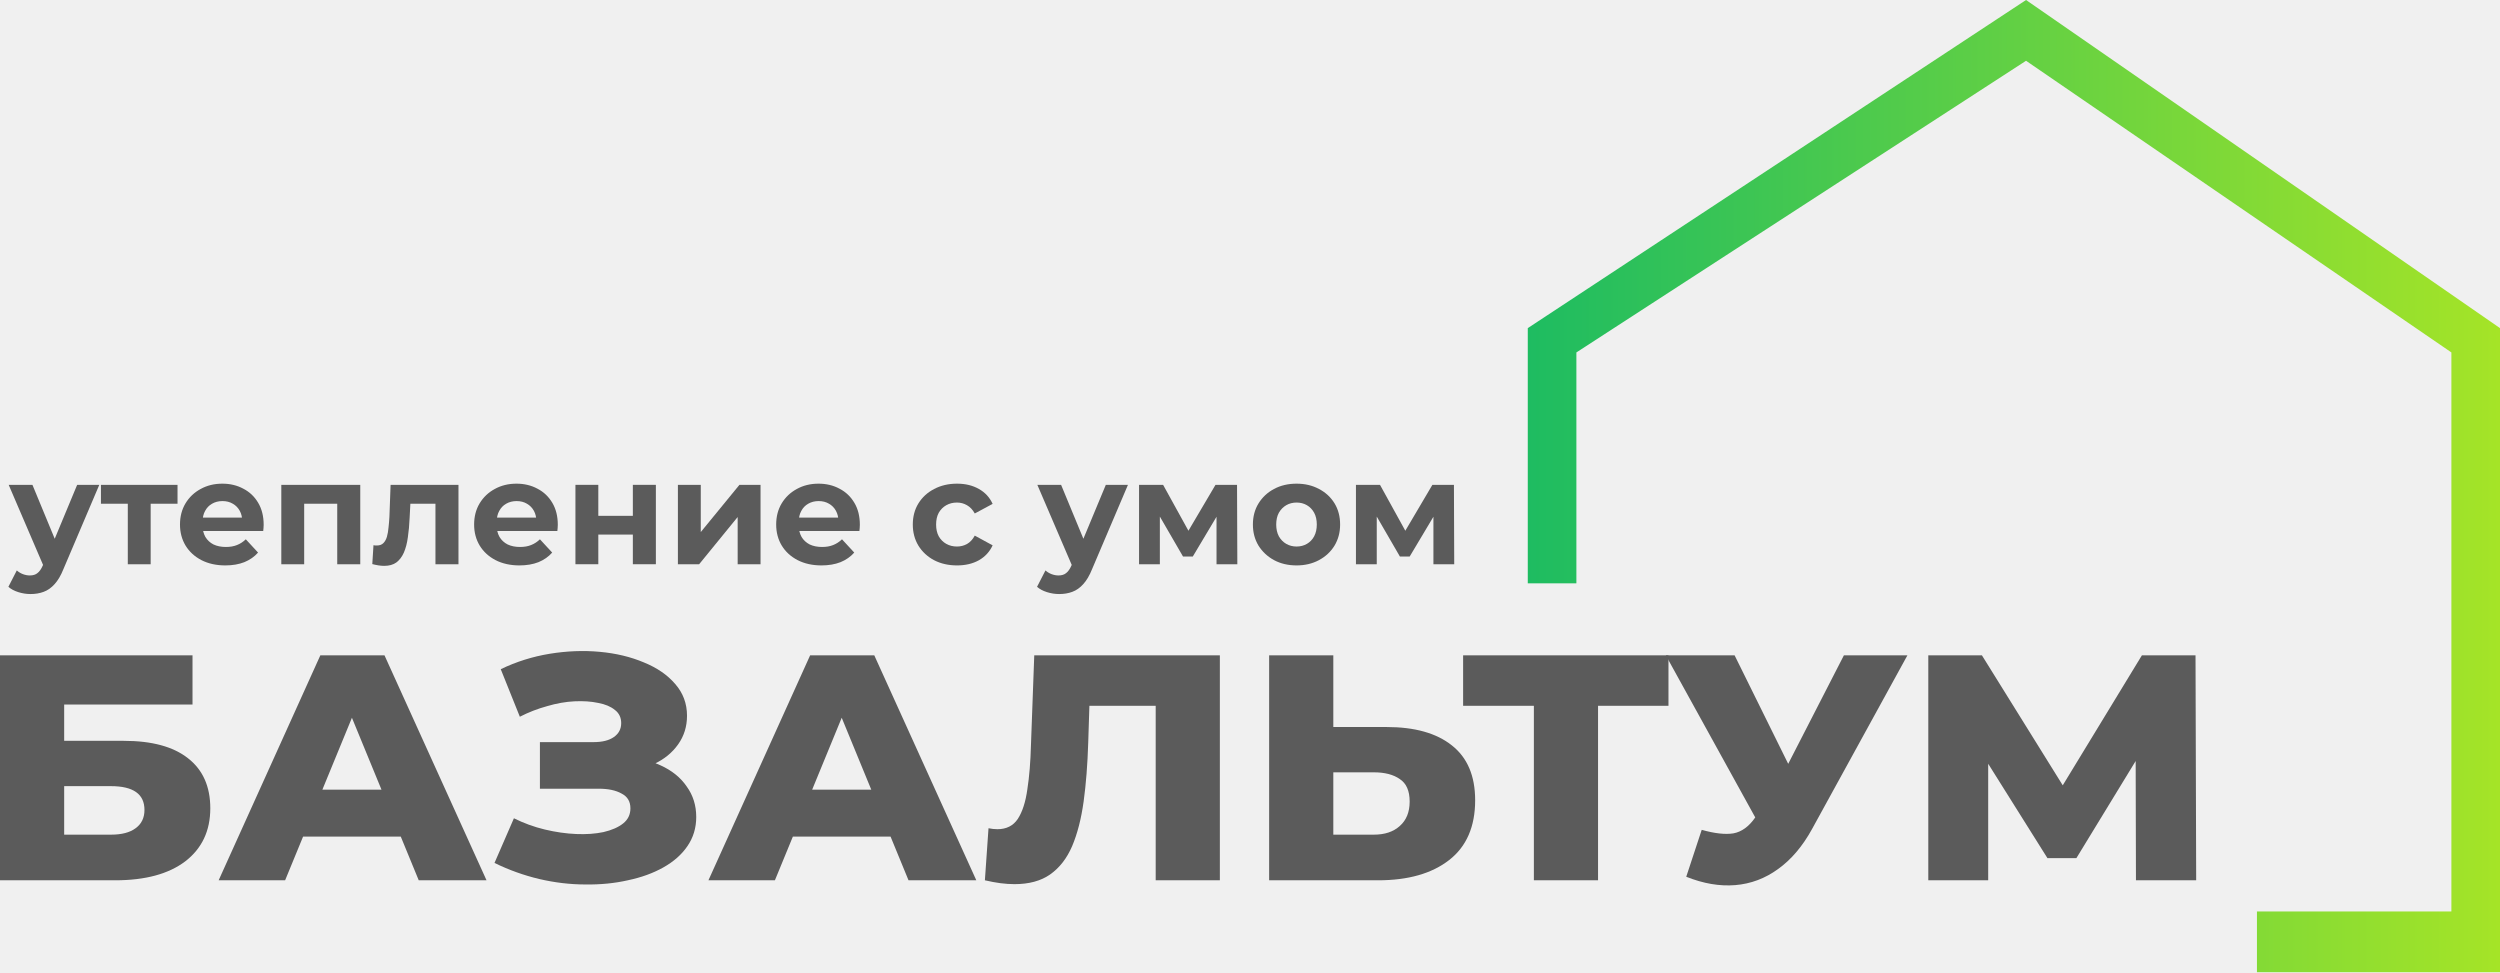
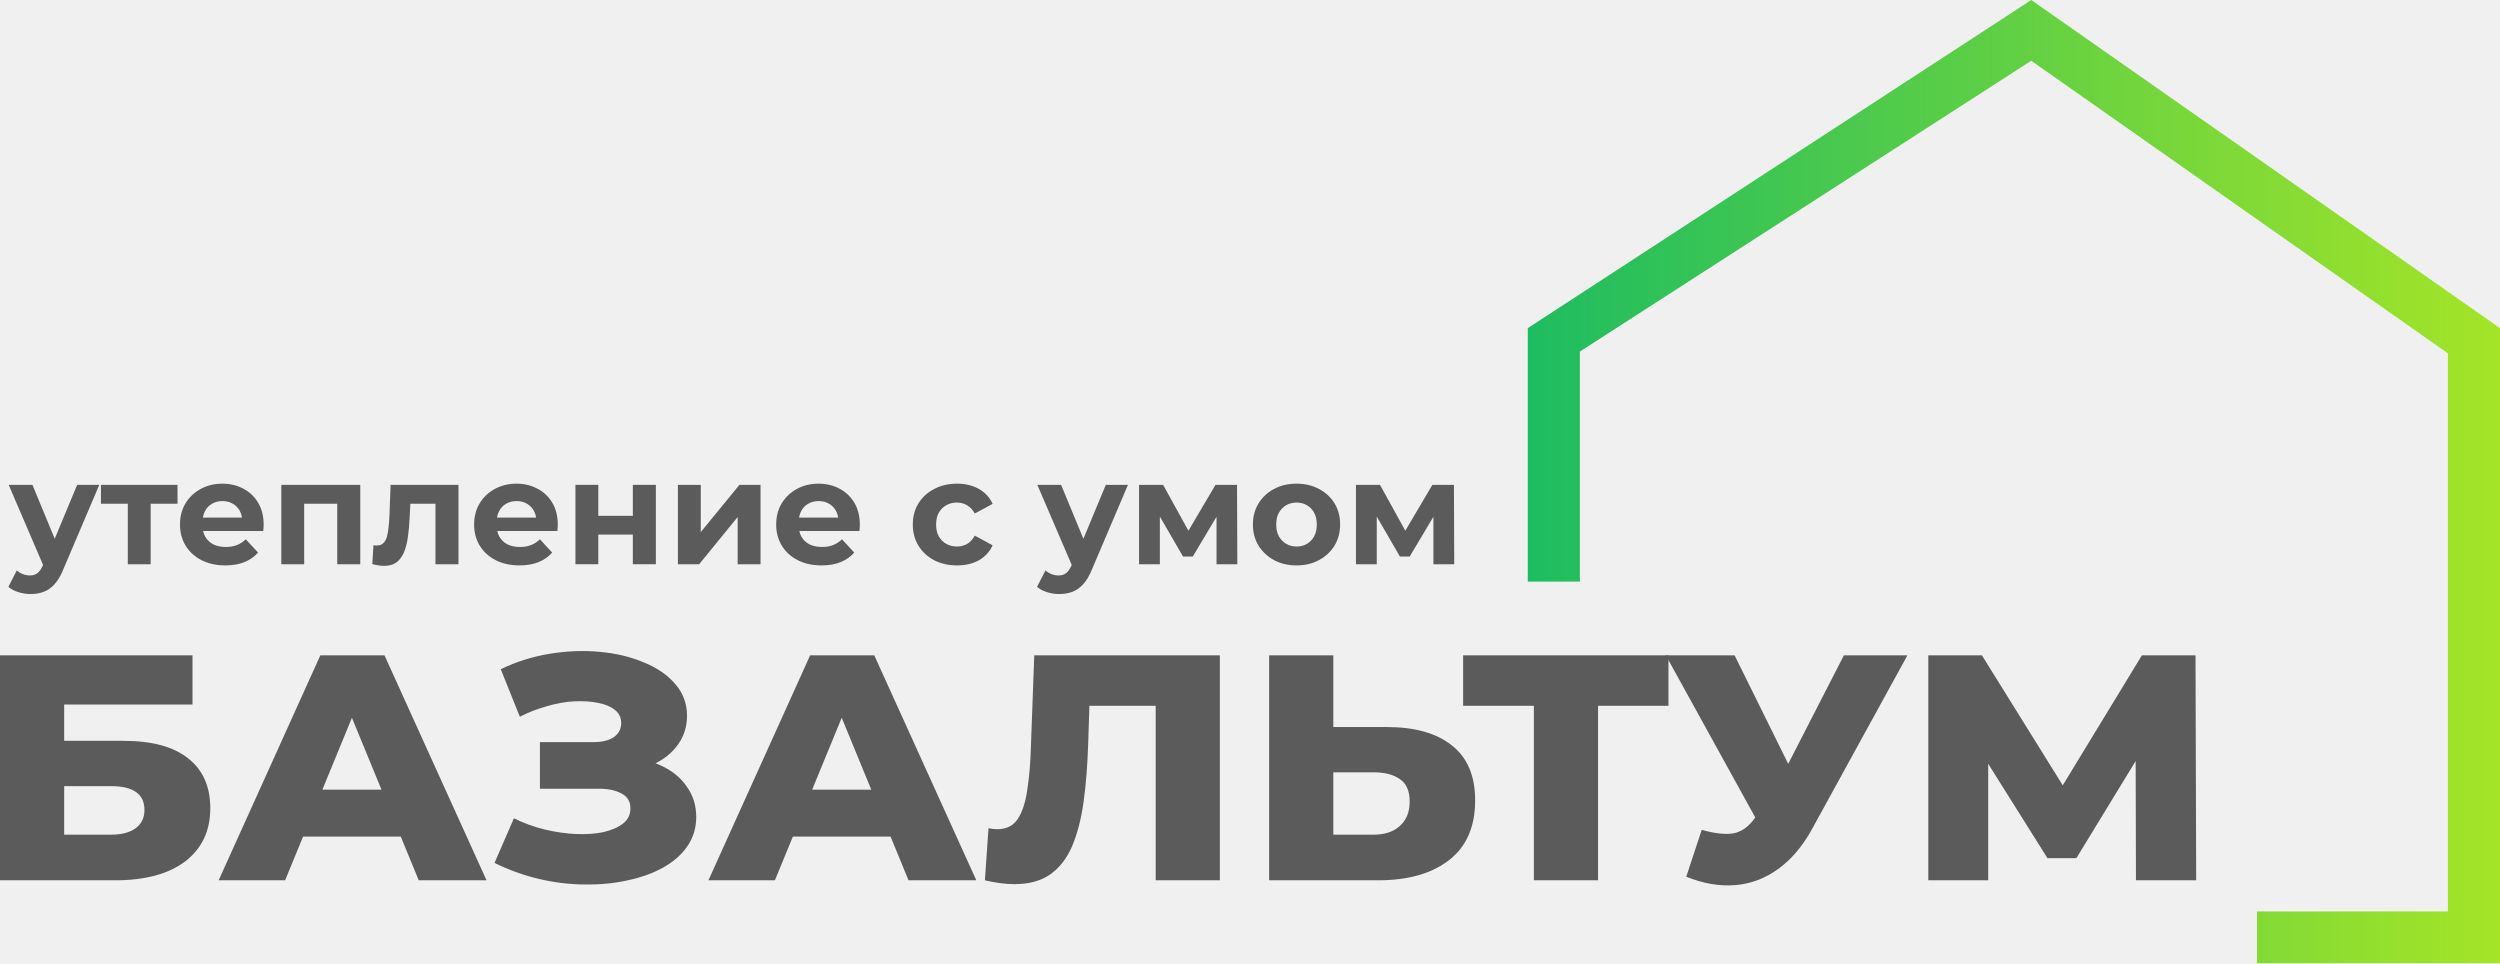
- <svg xmlns="http://www.w3.org/2000/svg" width="288" height="112" viewBox="0 0 288 112" fill="none">
-   <g clip-path="url(#clip0_725_2003)">
-     <path d="M3.516 68.434C3.04 68.434 2.57 68.36 2.105 68.213C1.64 68.066 1.261 67.862 0.966 67.601L1.935 65.714C2.139 65.895 2.371 66.037 2.632 66.139C2.904 66.241 3.17 66.292 3.431 66.292C3.805 66.292 4.1 66.201 4.315 66.02C4.542 65.85 4.746 65.561 4.927 65.153L5.403 64.031L5.607 63.742L8.888 55.854H11.438L7.307 65.561C7.012 66.298 6.672 66.876 6.287 67.295C5.913 67.714 5.494 68.009 5.029 68.179C4.576 68.349 4.071 68.434 3.516 68.434ZM5.08 65.357L1 55.854H3.737L6.899 63.504L5.08 65.357Z" fill="#5B5B5B" />
-     <path d="M14.722 65V57.418L15.317 58.03H11.628V55.854H20.451V58.03H16.762L17.357 57.418V65H14.722Z" fill="#5B5B5B" />
-     <path d="M25.954 65.136C24.911 65.136 23.993 64.932 23.2 64.524C22.418 64.116 21.812 63.561 21.381 62.858C20.95 62.144 20.735 61.334 20.735 60.427C20.735 59.509 20.945 58.699 21.364 57.996C21.795 57.282 22.378 56.727 23.115 56.33C23.852 55.922 24.685 55.718 25.614 55.718C26.509 55.718 27.314 55.911 28.028 56.296C28.753 56.67 29.326 57.214 29.745 57.928C30.164 58.631 30.374 59.475 30.374 60.461C30.374 60.563 30.368 60.682 30.357 60.818C30.346 60.943 30.334 61.062 30.323 61.175H22.894V59.628H28.929L27.909 60.087C27.909 59.611 27.813 59.197 27.62 58.846C27.427 58.495 27.161 58.223 26.821 58.03C26.481 57.826 26.084 57.724 25.631 57.724C25.178 57.724 24.775 57.826 24.424 58.03C24.084 58.223 23.818 58.5 23.625 58.863C23.432 59.214 23.336 59.634 23.336 60.121V60.529C23.336 61.028 23.444 61.47 23.659 61.855C23.886 62.229 24.197 62.518 24.594 62.722C25.002 62.915 25.478 63.011 26.022 63.011C26.509 63.011 26.934 62.937 27.297 62.79C27.671 62.643 28.011 62.422 28.317 62.127L29.728 63.657C29.309 64.133 28.782 64.501 28.147 64.762C27.512 65.011 26.781 65.136 25.954 65.136Z" fill="#5B5B5B" />
-     <path d="M32.407 65V55.854H41.502V65H38.85V57.435L39.445 58.03H34.447L35.042 57.435V65H32.407Z" fill="#5B5B5B" />
-     <path d="M42.889 64.983L43.025 62.807C43.093 62.818 43.16 62.83 43.228 62.841C43.297 62.841 43.359 62.841 43.416 62.841C43.733 62.841 43.982 62.75 44.163 62.569C44.345 62.388 44.481 62.144 44.572 61.838C44.662 61.521 44.724 61.164 44.758 60.767C44.804 60.37 44.838 59.957 44.861 59.526L44.996 55.854H52.816V65H50.164V57.384L50.76 58.03H46.748L47.309 57.35L47.19 59.645C47.156 60.461 47.087 61.209 46.986 61.889C46.895 62.569 46.742 63.158 46.526 63.657C46.311 64.144 46.022 64.524 45.66 64.796C45.297 65.057 44.832 65.187 44.266 65.187C44.062 65.187 43.846 65.17 43.62 65.136C43.393 65.102 43.149 65.051 42.889 64.983Z" fill="#5B5B5B" />
-     <path d="M59.838 65.136C58.795 65.136 57.877 64.932 57.084 64.524C56.302 64.116 55.696 63.561 55.265 62.858C54.834 62.144 54.619 61.334 54.619 60.427C54.619 59.509 54.828 58.699 55.248 57.996C55.678 57.282 56.262 56.727 56.999 56.33C57.736 55.922 58.569 55.718 59.498 55.718C60.393 55.718 61.198 55.911 61.912 56.296C62.637 56.67 63.209 57.214 63.629 57.928C64.048 58.631 64.258 59.475 64.258 60.461C64.258 60.563 64.252 60.682 64.241 60.818C64.23 60.943 64.218 61.062 64.207 61.175H56.778V59.628H62.813L61.793 60.087C61.793 59.611 61.697 59.197 61.504 58.846C61.311 58.495 61.045 58.223 60.705 58.03C60.365 57.826 59.968 57.724 59.515 57.724C59.062 57.724 58.659 57.826 58.308 58.03C57.968 58.223 57.702 58.5 57.509 58.863C57.316 59.214 57.22 59.634 57.22 60.121V60.529C57.22 61.028 57.328 61.47 57.543 61.855C57.77 62.229 58.081 62.518 58.478 62.722C58.886 62.915 59.362 63.011 59.906 63.011C60.393 63.011 60.818 62.937 61.181 62.79C61.555 62.643 61.895 62.422 62.201 62.127L63.612 63.657C63.193 64.133 62.666 64.501 62.031 64.762C61.396 65.011 60.665 65.136 59.838 65.136Z" fill="#5B5B5B" />
-     <path d="M66.291 65V55.854H68.926V59.424H72.904V55.854H75.556V65H72.904V61.583H68.926V65H66.291Z" fill="#5B5B5B" />
-     <path d="M78.094 65V55.854H80.729V61.294L85.183 55.854H87.614V65H84.979V59.56L80.542 65H78.094Z" fill="#5B5B5B" />
-     <path d="M94.635 65.136C93.592 65.136 92.674 64.932 91.881 64.524C91.099 64.116 90.492 63.561 90.062 62.858C89.631 62.144 89.416 61.334 89.416 60.427C89.416 59.509 89.625 58.699 90.045 57.996C90.475 57.282 91.059 56.727 91.796 56.33C92.532 55.922 93.365 55.718 94.295 55.718C95.19 55.718 95.995 55.911 96.709 56.296C97.434 56.67 98.006 57.214 98.426 57.928C98.845 58.631 99.055 59.475 99.055 60.461C99.055 60.563 99.049 60.682 99.038 60.818C99.026 60.943 99.015 61.062 99.004 61.175H91.575V59.628H97.61L96.59 60.087C96.59 59.611 96.493 59.197 96.301 58.846C96.108 58.495 95.842 58.223 95.502 58.03C95.162 57.826 94.765 57.724 94.312 57.724C93.858 57.724 93.456 57.826 93.105 58.03C92.765 58.223 92.498 58.5 92.306 58.863C92.113 59.214 92.017 59.634 92.017 60.121V60.529C92.017 61.028 92.124 61.47 92.34 61.855C92.566 62.229 92.878 62.518 93.275 62.722C93.683 62.915 94.159 63.011 94.703 63.011C95.19 63.011 95.615 62.937 95.978 62.79C96.352 62.643 96.692 62.422 96.998 62.127L98.409 63.657C97.989 64.133 97.462 64.501 96.828 64.762C96.193 65.011 95.462 65.136 94.635 65.136Z" fill="#5B5B5B" />
-     <path d="M110.254 65.136C109.268 65.136 108.39 64.938 107.619 64.541C106.848 64.133 106.242 63.572 105.8 62.858C105.369 62.144 105.154 61.334 105.154 60.427C105.154 59.509 105.369 58.699 105.8 57.996C106.242 57.282 106.848 56.727 107.619 56.33C108.39 55.922 109.268 55.718 110.254 55.718C111.217 55.718 112.056 55.922 112.77 56.33C113.484 56.727 114.011 57.299 114.351 58.047L112.294 59.152C112.056 58.721 111.756 58.404 111.393 58.2C111.042 57.996 110.656 57.894 110.237 57.894C109.784 57.894 109.376 57.996 109.013 58.2C108.65 58.404 108.361 58.693 108.146 59.067C107.942 59.441 107.84 59.894 107.84 60.427C107.84 60.96 107.942 61.413 108.146 61.787C108.361 62.161 108.65 62.45 109.013 62.654C109.376 62.858 109.784 62.96 110.237 62.96C110.656 62.96 111.042 62.864 111.393 62.671C111.756 62.467 112.056 62.144 112.294 61.702L114.351 62.824C114.011 63.561 113.484 64.133 112.77 64.541C112.056 64.938 111.217 65.136 110.254 65.136Z" fill="#5B5B5B" />
-     <path d="M122.018 68.434C121.542 68.434 121.072 68.36 120.607 68.213C120.142 68.066 119.763 67.862 119.468 67.601L120.437 65.714C120.641 65.895 120.873 66.037 121.134 66.139C121.406 66.241 121.672 66.292 121.933 66.292C122.307 66.292 122.602 66.201 122.817 66.02C123.044 65.85 123.248 65.561 123.429 65.153L123.905 64.031L124.109 63.742L127.39 55.854H129.94L125.809 65.561C125.514 66.298 125.174 66.876 124.789 67.295C124.415 67.714 123.996 68.009 123.531 68.179C123.078 68.349 122.573 68.434 122.018 68.434ZM123.582 65.357L119.502 55.854H122.239L125.401 63.504L123.582 65.357Z" fill="#5B5B5B" />
-     <path d="M131.219 65V55.854H133.99L137.441 62.11H136.336L140.025 55.854H142.507L142.541 65H140.144V58.574L140.552 58.846L137.407 64.116H136.285L133.123 58.659L133.616 58.54V65H131.219Z" fill="#5B5B5B" />
-     <path d="M149.366 65.136C148.391 65.136 147.524 64.932 146.765 64.524C146.017 64.116 145.422 63.561 144.98 62.858C144.549 62.144 144.334 61.334 144.334 60.427C144.334 59.509 144.549 58.699 144.98 57.996C145.422 57.282 146.017 56.727 146.765 56.33C147.524 55.922 148.391 55.718 149.366 55.718C150.329 55.718 151.19 55.922 151.95 56.33C152.709 56.727 153.304 57.276 153.735 57.979C154.165 58.682 154.381 59.498 154.381 60.427C154.381 61.334 154.165 62.144 153.735 62.858C153.304 63.561 152.709 64.116 151.95 64.524C151.19 64.932 150.329 65.136 149.366 65.136ZM149.366 62.96C149.808 62.96 150.204 62.858 150.556 62.654C150.907 62.45 151.185 62.161 151.389 61.787C151.593 61.402 151.695 60.948 151.695 60.427C151.695 59.894 151.593 59.441 151.389 59.067C151.185 58.693 150.907 58.404 150.556 58.2C150.204 57.996 149.808 57.894 149.366 57.894C148.924 57.894 148.527 57.996 148.176 58.2C147.824 58.404 147.541 58.693 147.326 59.067C147.122 59.441 147.02 59.894 147.02 60.427C147.02 60.948 147.122 61.402 147.326 61.787C147.541 62.161 147.824 62.45 148.176 62.654C148.527 62.858 148.924 62.96 149.366 62.96Z" fill="#5B5B5B" />
-     <path d="M156.205 65V55.854H158.976L162.427 62.11H161.322L165.011 55.854H167.493L167.527 65H165.13V58.574L165.538 58.846L162.393 64.116H161.271L158.109 58.659L158.602 58.54V65H156.205Z" fill="#5B5B5B" />
-     <path d="M0 101.41V75.498H22.178V81.162H7.393V85.344H14.255C17.49 85.344 19.954 86.011 21.648 87.343C23.366 88.676 24.226 90.601 24.226 93.118C24.226 95.709 23.265 97.745 21.344 99.226C19.424 100.682 16.732 101.41 13.269 101.41H0ZM7.393 96.153H12.776C14.015 96.153 14.963 95.906 15.62 95.413C16.302 94.919 16.643 94.216 16.643 93.303C16.643 91.477 15.354 90.564 12.776 90.564H7.393V96.153Z" fill="#5B5B5B" />
-     <path d="M25.188 101.41L36.902 75.498H44.295L56.048 101.41H48.238L39.063 79.088H42.021L32.846 101.41H25.188ZM31.595 96.375L33.528 90.971H46.494L48.428 96.375H31.595Z" fill="#5B5B5B" />
-     <path d="M56.966 99.411L59.203 94.265C60.34 94.833 61.528 95.265 62.767 95.561C64.005 95.857 65.206 96.03 66.368 96.079C67.531 96.129 68.58 96.055 69.515 95.857C70.475 95.635 71.234 95.302 71.79 94.858C72.346 94.413 72.624 93.834 72.624 93.118C72.624 92.328 72.282 91.761 71.6 91.415C70.943 91.045 70.071 90.86 68.984 90.86H62.198V85.492H68.378C69.389 85.492 70.172 85.295 70.728 84.9C71.284 84.505 71.562 83.975 71.562 83.308C71.562 82.667 71.322 82.161 70.842 81.791C70.362 81.396 69.717 81.124 68.908 80.976C68.1 80.804 67.19 80.742 66.179 80.791C65.168 80.841 64.119 81.026 63.032 81.347C61.945 81.643 60.896 82.05 59.885 82.568L57.686 77.09C59.481 76.226 61.364 75.634 63.335 75.313C65.307 74.992 67.228 74.918 69.098 75.091C70.968 75.263 72.662 75.671 74.178 76.312C75.695 76.929 76.895 77.756 77.78 78.792C78.69 79.829 79.144 81.05 79.144 82.457C79.144 83.691 78.803 84.789 78.121 85.751C77.439 86.714 76.516 87.467 75.353 88.01C74.191 88.552 72.851 88.824 71.335 88.824L71.524 87.269C73.268 87.269 74.785 87.565 76.074 88.158C77.388 88.75 78.399 89.564 79.107 90.601C79.84 91.612 80.206 92.785 80.206 94.117C80.206 95.376 79.865 96.499 79.183 97.486C78.525 98.448 77.603 99.263 76.415 99.929C75.227 100.595 73.862 101.089 72.32 101.41C70.804 101.755 69.174 101.916 67.43 101.891C65.686 101.891 63.917 101.681 62.122 101.262C60.353 100.842 58.634 100.225 56.966 99.411Z" fill="#5B5B5B" />
-     <path d="M81.611 101.41L93.326 75.498H100.719L112.471 101.41H104.662L95.487 79.088H98.444L89.269 101.41H81.611ZM88.018 96.375L89.952 90.971H102.918L104.851 96.375H88.018Z" fill="#5B5B5B" />
-     <path d="M116.871 101.854C116.366 101.854 115.822 101.817 115.241 101.743C114.685 101.669 114.091 101.558 113.459 101.41L113.876 95.413C114.23 95.487 114.571 95.524 114.9 95.524C115.936 95.524 116.72 95.129 117.25 94.34C117.781 93.525 118.148 92.39 118.35 90.934C118.577 89.478 118.716 87.775 118.767 85.826L119.146 75.498H140.528V101.41H133.135V79.681L134.766 81.309H124.037L125.553 79.607L125.364 85.529C125.288 88.047 125.111 90.317 124.833 92.341C124.555 94.34 124.112 96.055 123.506 97.486C122.899 98.892 122.053 99.978 120.966 100.743C119.904 101.484 118.539 101.854 116.871 101.854Z" fill="#5B5B5B" />
-     <path d="M159.74 83.753C162.975 83.753 165.477 84.456 167.246 85.863C169.041 87.269 169.938 89.379 169.938 92.192C169.938 95.228 168.939 97.523 166.943 99.078C164.946 100.632 162.216 101.41 158.754 101.41H146.205V75.498H153.598V83.753H159.74ZM158.261 96.153C159.525 96.153 160.523 95.82 161.256 95.154C162.014 94.487 162.393 93.55 162.393 92.341C162.393 91.107 162.014 90.243 161.256 89.749C160.523 89.231 159.525 88.972 158.261 88.972H153.598V96.153H158.261Z" fill="#5B5B5B" />
-     <path d="M176.702 101.41V79.681L178.37 81.309H168.551V75.498H192.208V81.309H182.427L184.095 79.681V101.41H176.702Z" fill="#5B5B5B" />
-     <path d="M196.037 95.598C197.528 96.018 198.741 96.153 199.676 96.005C200.637 95.832 201.484 95.216 202.216 94.154L203.505 92.303L204.15 91.6L212.415 75.498H219.732L208.737 95.524C207.651 97.498 206.349 99.028 204.832 100.114C203.341 101.2 201.698 101.817 199.904 101.965C198.109 102.113 196.226 101.792 194.255 101.002L196.037 95.598ZM204.036 97.486L191.904 75.498H199.828L208.131 92.303L204.036 97.486Z" fill="#5B5B5B" />
-     <path d="M222.14 101.41V75.498H228.319L239.276 93.118H236.015L246.745 75.498H252.924L253 101.41H246.062L246.024 85.751H247.199L239.2 98.856H235.864L227.637 85.751H229.04V101.41H222.14Z" fill="#5B5B5B" />
-     <path d="M181.6 67.2H176V37.8L233.4 0L288 37.8V112H260V105H282.4V40.6L233.4 7L181.6 40.6V67.2Z" fill="url(#paint0_linear_725_2003)" />
+ <svg xmlns="http://www.w3.org/2000/svg" width="288" height="111" viewBox="0 0 288 111" fill="none">
+   <g clip-path="url(#clip0_807_1655)">
+     <mask id="mask0_807_1655" style="mask-type:luminance" maskUnits="userSpaceOnUse" x="0" y="0" width="288" height="112">
+       <path d="M288 0H0V112H288V0Z" fill="white" />
+     </mask>
+     <g mask="url(#mask0_807_1655)">
+       <path d="M3.516 68.434C3.04 68.434 2.57 68.36 2.105 68.213C1.64 68.066 1.261 67.862 0.966 67.601L1.935 65.714C2.139 65.895 2.371 66.037 2.632 66.139C2.904 66.241 3.17 66.292 3.431 66.292C3.805 66.292 4.1 66.201 4.315 66.02C4.542 65.85 4.746 65.561 4.927 65.153L5.403 64.031L5.607 63.742L8.888 55.854H11.438L7.307 65.561C7.012 66.298 6.672 66.876 6.287 67.295C5.913 67.714 5.494 68.009 5.029 68.179C4.576 68.349 4.071 68.434 3.516 68.434ZM5.08 65.357L1 55.854H3.737L6.899 63.504L5.08 65.357Z" fill="#5B5B5B" />
+       <path d="M14.722 65V57.418L15.317 58.03H11.628V55.854H20.451V58.03H16.762L17.357 57.418V65H14.722Z" fill="#5B5B5B" />
+       <path d="M25.954 65.136C24.911 65.136 23.993 64.932 23.2 64.524C22.418 64.116 21.812 63.561 21.381 62.858C20.95 62.144 20.735 61.334 20.735 60.427C20.735 59.509 20.945 58.699 21.364 57.996C21.795 57.282 22.378 56.727 23.115 56.33C23.852 55.922 24.685 55.718 25.614 55.718C26.509 55.718 27.314 55.911 28.028 56.296C28.753 56.67 29.326 57.214 29.745 57.928C30.164 58.631 30.374 59.475 30.374 60.461C30.374 60.563 30.368 60.682 30.357 60.818C30.346 60.943 30.334 61.062 30.323 61.175H22.894V59.628H28.929L27.909 60.087C27.909 59.611 27.813 59.197 27.62 58.846C27.427 58.495 27.161 58.223 26.821 58.03C26.481 57.826 26.084 57.724 25.631 57.724C25.178 57.724 24.775 57.826 24.424 58.03C24.084 58.223 23.818 58.5 23.625 58.863C23.432 59.214 23.336 59.634 23.336 60.121V60.529C23.336 61.028 23.444 61.47 23.659 61.855C23.886 62.229 24.197 62.518 24.594 62.722C25.002 62.915 25.478 63.011 26.022 63.011C26.509 63.011 26.934 62.937 27.297 62.79C27.671 62.643 28.011 62.422 28.317 62.127L29.728 63.657C29.309 64.133 28.782 64.501 28.147 64.762C27.512 65.011 26.781 65.136 25.954 65.136Z" fill="#5B5B5B" />
+       <path d="M32.407 65V55.854H41.502V65H38.85V57.435L39.445 58.03H34.447L35.042 57.435V65H32.407Z" fill="#5B5B5B" />
+       <path d="M42.888 64.983L43.024 62.807C43.092 62.818 43.16 62.83 43.228 62.841C43.296 62.841 43.359 62.841 43.415 62.841C43.733 62.841 43.982 62.75 44.163 62.569C44.345 62.388 44.481 62.144 44.571 61.838C44.662 61.521 44.724 61.164 44.758 60.767C44.804 60.37 44.838 59.957 44.86 59.526L44.996 55.854H52.816V65H50.164V57.384L50.759 58.03H46.747L47.308 57.35L47.189 59.645C47.155 60.461 47.087 61.209 46.985 61.889C46.895 62.569 46.742 63.158 46.526 63.657C46.311 64.144 46.022 64.524 45.659 64.796C45.297 65.057 44.832 65.187 44.265 65.187C44.061 65.187 43.846 65.17 43.619 65.136C43.393 65.102 43.149 65.051 42.888 64.983Z" fill="#5B5B5B" />
+       <path d="M59.838 65.136C58.795 65.136 57.877 64.932 57.084 64.524C56.302 64.116 55.696 63.561 55.265 62.858C54.834 62.144 54.619 61.334 54.619 60.427C54.619 59.509 54.829 58.699 55.248 57.996C55.679 57.282 56.262 56.727 56.999 56.33C57.736 55.922 58.569 55.718 59.498 55.718C60.393 55.718 61.198 55.911 61.912 56.296C62.637 56.67 63.21 57.214 63.629 57.928C64.048 58.631 64.258 59.475 64.258 60.461C64.258 60.563 64.252 60.682 64.241 60.818C64.23 60.943 64.218 61.062 64.207 61.175H56.778V59.628H62.813L61.793 60.087C61.793 59.611 61.697 59.197 61.504 58.846C61.311 58.495 61.045 58.223 60.705 58.03C60.365 57.826 59.968 57.724 59.515 57.724C59.062 57.724 58.659 57.826 58.308 58.03C57.968 58.223 57.702 58.5 57.509 58.863C57.316 59.214 57.22 59.634 57.22 60.121V60.529C57.22 61.028 57.328 61.47 57.543 61.855C57.77 62.229 58.081 62.518 58.478 62.722C58.886 62.915 59.362 63.011 59.906 63.011C60.393 63.011 60.818 62.937 61.181 62.79C61.555 62.643 61.895 62.422 62.201 62.127L63.612 63.657C63.193 64.133 62.666 64.501 62.031 64.762C61.396 65.011 60.665 65.136 59.838 65.136Z" fill="#5B5B5B" />
+       <path d="M66.29 65V55.854H68.925V59.424H72.903V55.854H75.555V65H72.903V61.583H68.925V65H66.29Z" fill="#5B5B5B" />
+       <path d="M78.094 65V55.854H80.729V61.294L85.183 55.854H87.614V65H84.979V59.56L80.542 65H78.094Z" fill="#5B5B5B" />
+       <path d="M94.635 65.136C93.592 65.136 92.674 64.932 91.881 64.524C91.099 64.116 90.492 63.561 90.062 62.858C89.631 62.144 89.416 61.334 89.416 60.427C89.416 59.509 89.625 58.699 90.045 57.996C90.475 57.282 91.059 56.727 91.796 56.33C92.532 55.922 93.365 55.718 94.295 55.718C95.19 55.718 95.995 55.911 96.709 56.296C97.434 56.67 98.006 57.214 98.426 57.928C98.845 58.631 99.055 59.475 99.055 60.461C99.055 60.563 99.049 60.682 99.038 60.818C99.026 60.943 99.015 61.062 99.004 61.175H91.575V59.628H97.61L96.59 60.087C96.59 59.611 96.493 59.197 96.301 58.846C96.108 58.495 95.842 58.223 95.502 58.03C95.162 57.826 94.765 57.724 94.312 57.724C93.858 57.724 93.456 57.826 93.105 58.03C92.765 58.223 92.498 58.5 92.306 58.863C92.113 59.214 92.017 59.634 92.017 60.121V60.529C92.017 61.028 92.124 61.47 92.34 61.855C92.566 62.229 92.878 62.518 93.275 62.722C93.683 62.915 94.159 63.011 94.703 63.011C95.19 63.011 95.615 62.937 95.978 62.79C96.352 62.643 96.692 62.422 96.998 62.127L98.409 63.657C97.989 64.133 97.462 64.501 96.828 64.762C96.193 65.011 95.462 65.136 94.635 65.136Z" fill="#5B5B5B" />
+       <path d="M110.254 65.136C109.268 65.136 108.39 64.938 107.619 64.541C106.848 64.133 106.242 63.572 105.8 62.858C105.369 62.144 105.154 61.334 105.154 60.427C105.154 59.509 105.369 58.699 105.8 57.996C106.242 57.282 106.848 56.727 107.619 56.33C108.39 55.922 109.268 55.718 110.254 55.718C111.217 55.718 112.056 55.922 112.77 56.33C113.484 56.727 114.011 57.299 114.351 58.047L112.294 59.152C112.056 58.721 111.756 58.404 111.393 58.2C111.042 57.996 110.656 57.894 110.237 57.894C109.784 57.894 109.376 57.996 109.013 58.2C108.65 58.404 108.361 58.693 108.146 59.067C107.942 59.441 107.84 59.894 107.84 60.427C107.84 60.96 107.942 61.413 108.146 61.787C108.361 62.161 108.65 62.45 109.013 62.654C109.376 62.858 109.784 62.96 110.237 62.96C110.656 62.96 111.042 62.864 111.393 62.671C111.756 62.467 112.056 62.144 112.294 61.702L114.351 62.824C114.011 63.561 113.484 64.133 112.77 64.541C112.056 64.938 111.217 65.136 110.254 65.136Z" fill="#5B5B5B" />
+       <path d="M122.018 68.434C121.542 68.434 121.072 68.36 120.607 68.213C120.142 68.066 119.763 67.862 119.468 67.601L120.437 65.714C120.641 65.895 120.873 66.037 121.134 66.139C121.406 66.241 121.672 66.292 121.933 66.292C122.307 66.292 122.602 66.201 122.817 66.02C123.044 65.85 123.248 65.561 123.429 65.153L123.905 64.031L124.109 63.742L127.39 55.854H129.94L125.809 65.561C125.514 66.298 125.174 66.876 124.789 67.295C124.415 67.714 123.996 68.009 123.531 68.179C123.078 68.349 122.573 68.434 122.018 68.434ZM123.582 65.357L119.502 55.854H122.239L125.401 63.504L123.582 65.357Z" fill="#5B5B5B" />
+       <path d="M131.219 65V55.854H133.99L137.441 62.11H136.336L140.025 55.854H142.507L142.541 65H140.144V58.574L140.552 58.846L137.407 64.116H136.285L133.123 58.659L133.616 58.54V65H131.219Z" fill="#5B5B5B" />
+       <path d="M149.366 65.136C148.391 65.136 147.524 64.932 146.765 64.524C146.017 64.116 145.422 63.561 144.98 62.858C144.549 62.144 144.334 61.334 144.334 60.427C144.334 59.509 144.549 58.699 144.98 57.996C145.422 57.282 146.017 56.727 146.765 56.33C147.524 55.922 148.391 55.718 149.366 55.718C150.329 55.718 151.19 55.922 151.95 56.33C152.709 56.727 153.304 57.276 153.735 57.979C154.165 58.682 154.381 59.498 154.381 60.427C154.381 61.334 154.165 62.144 153.735 62.858C153.304 63.561 152.709 64.116 151.95 64.524C151.19 64.932 150.329 65.136 149.366 65.136ZM149.366 62.96C149.808 62.96 150.204 62.858 150.556 62.654C150.907 62.45 151.185 62.161 151.389 61.787C151.593 61.402 151.695 60.948 151.695 60.427C151.695 59.894 151.593 59.441 151.389 59.067C151.185 58.693 150.907 58.404 150.556 58.2C150.204 57.996 149.808 57.894 149.366 57.894C148.924 57.894 148.527 57.996 148.176 58.2C147.824 58.404 147.541 58.693 147.326 59.067C147.122 59.441 147.02 59.894 147.02 60.427C147.02 60.948 147.122 61.402 147.326 61.787C147.541 62.161 147.824 62.45 148.176 62.654C148.527 62.858 148.924 62.96 149.366 62.96Z" fill="#5B5B5B" />
+       <path d="M156.205 65V55.854H158.976L162.427 62.11H161.322L165.011 55.854H167.493L167.527 65H165.13V58.574L165.538 58.846L162.393 64.116H161.271L158.109 58.659L158.602 58.54V65H156.205Z" fill="#5B5B5B" />
+       <path d="M0 101.41V75.498H22.178V81.162H7.393V85.344H14.255C17.49 85.344 19.954 86.011 21.648 87.343C23.366 88.676 24.226 90.601 24.226 93.118C24.226 95.709 23.265 97.745 21.344 99.226C19.424 100.682 16.732 101.41 13.269 101.41H0ZM7.393 96.153H12.776C14.015 96.153 14.963 95.906 15.62 95.413C16.302 94.919 16.643 94.216 16.643 93.303C16.643 91.477 15.354 90.564 12.776 90.564H7.393V96.153Z" fill="#5B5B5B" />
+       <path d="M25.188 101.41L36.902 75.498H44.295L56.048 101.41H48.238L39.063 79.088H42.021L32.846 101.41H25.188ZM31.595 96.375L33.528 90.971H46.494L48.428 96.375H31.595Z" fill="#5B5B5B" />
+       <path d="M56.966 99.411L59.203 94.265C60.34 94.833 61.528 95.265 62.767 95.561C64.005 95.857 65.206 96.03 66.368 96.079C67.531 96.129 68.58 96.055 69.515 95.857C70.475 95.635 71.234 95.302 71.79 94.858C72.346 94.413 72.624 93.834 72.624 93.118C72.624 92.328 72.282 91.761 71.6 91.415C70.943 91.045 70.071 90.86 68.984 90.86H62.198V85.492H68.378C69.389 85.492 70.172 85.295 70.728 84.9C71.284 84.505 71.562 83.975 71.562 83.308C71.562 82.667 71.322 82.161 70.842 81.791C70.362 81.396 69.717 81.124 68.908 80.976C68.1 80.804 67.19 80.742 66.179 80.791C65.168 80.841 64.119 81.026 63.032 81.347C61.945 81.643 60.896 82.05 59.885 82.568L57.686 77.09C59.481 76.226 61.364 75.634 63.335 75.313C65.307 74.992 67.228 74.918 69.098 75.091C70.968 75.263 72.662 75.671 74.178 76.312C75.695 76.929 76.895 77.756 77.78 78.792C78.69 79.829 79.144 81.05 79.144 82.457C79.144 83.691 78.803 84.789 78.121 85.751C77.439 86.714 76.516 87.467 75.353 88.01C74.191 88.552 72.851 88.824 71.335 88.824L71.524 87.269C73.268 87.269 74.785 87.565 76.074 88.158C77.388 88.75 78.399 89.564 79.107 90.601C79.84 91.612 80.206 92.785 80.206 94.117C80.206 95.376 79.865 96.499 79.183 97.486C78.525 98.448 77.603 99.263 76.415 99.929C75.227 100.595 73.862 101.089 72.32 101.41C70.804 101.755 69.174 101.916 67.43 101.891C65.686 101.891 63.917 101.681 62.122 101.262C60.353 100.842 58.634 100.225 56.966 99.411Z" fill="#5B5B5B" />
+       <path d="M81.611 101.41L93.326 75.498H100.719L112.471 101.41H104.662L95.487 79.088H98.444L89.269 101.41H81.611ZM88.018 96.375L89.952 90.971H102.918L104.851 96.375H88.018Z" fill="#5B5B5B" />
+       <path d="M116.871 101.854C116.366 101.854 115.822 101.817 115.241 101.743C114.685 101.669 114.091 101.558 113.459 101.41L113.876 95.413C114.23 95.487 114.571 95.524 114.9 95.524C115.936 95.524 116.72 95.129 117.25 94.34C117.781 93.525 118.148 92.39 118.35 90.934C118.577 89.478 118.716 87.775 118.767 85.826L119.146 75.498H140.528V101.41H133.135V79.681L134.766 81.309H124.037L125.553 79.607L125.364 85.529C125.288 88.047 125.111 90.317 124.833 92.341C124.555 94.34 124.112 96.055 123.506 97.486C122.899 98.892 122.053 99.978 120.966 100.743C119.904 101.484 118.539 101.854 116.871 101.854Z" fill="#5B5B5B" />
+       <path d="M159.74 83.753C162.975 83.753 165.477 84.456 167.246 85.863C169.041 87.269 169.938 89.379 169.938 92.192C169.938 95.228 168.939 97.523 166.943 99.078C164.946 100.632 162.216 101.41 158.754 101.41H146.205V75.498H153.598V83.753H159.74ZM158.261 96.153C159.525 96.153 160.523 95.82 161.256 95.154C162.014 94.487 162.393 93.55 162.393 92.341C162.393 91.107 162.014 90.243 161.256 89.749C160.523 89.231 159.525 88.972 158.261 88.972H153.598V96.153H158.261Z" fill="#5B5B5B" />
+       <path d="M176.702 101.41V79.681L178.37 81.309H168.551V75.498H192.208V81.309H182.427L184.095 79.681V101.41H176.702Z" fill="#5B5B5B" />
+       <path d="M196.037 95.598C197.528 96.018 198.741 96.153 199.676 96.005C200.637 95.832 201.484 95.216 202.216 94.154L203.505 92.303L204.15 91.6L212.415 75.498H219.732L208.737 95.524C207.651 97.498 206.349 99.028 204.832 100.114C203.341 101.2 201.698 101.817 199.904 101.965C198.109 102.113 196.226 101.792 194.255 101.002L196.037 95.598ZM204.036 97.486L191.904 75.498H199.828L208.131 92.303L204.036 97.486Z" fill="#5B5B5B" />
+       <path d="M222.14 101.41V75.498H228.319L239.276 93.118H236.015L246.745 75.498H252.924L253 101.41H246.062L246.024 85.751H247.199L239.2 98.856H235.864L227.637 85.751H229.04V101.41H222.14Z" fill="#5B5B5B" />
+       <path d="M182 67H176V37.8L234 0L288 37.8V111H260V105H282V40.706L234 7L182 40.5V67Z" fill="url(#paint0_linear_807_1655)" />
+     </g>
  </g>
  <defs>
-     <linearGradient id="paint0_linear_725_2003" x1="288" y1="56" x2="176" y2="56" gradientUnits="userSpaceOnUse">
+     <linearGradient id="paint0_linear_807_1655" x1="288" y1="56" x2="176" y2="56" gradientUnits="userSpaceOnUse">
      <stop stop-color="#A5E427" />
      <stop offset="1" stop-color="#1EBC61" />
    </linearGradient>
-     <clipPath id="clip0_725_2003">
-       <rect width="288" height="112" fill="white" />
+     <clipPath id="clip0_807_1655">
+       <rect width="288" height="111" fill="white" />
    </clipPath>
  </defs>
</svg>
